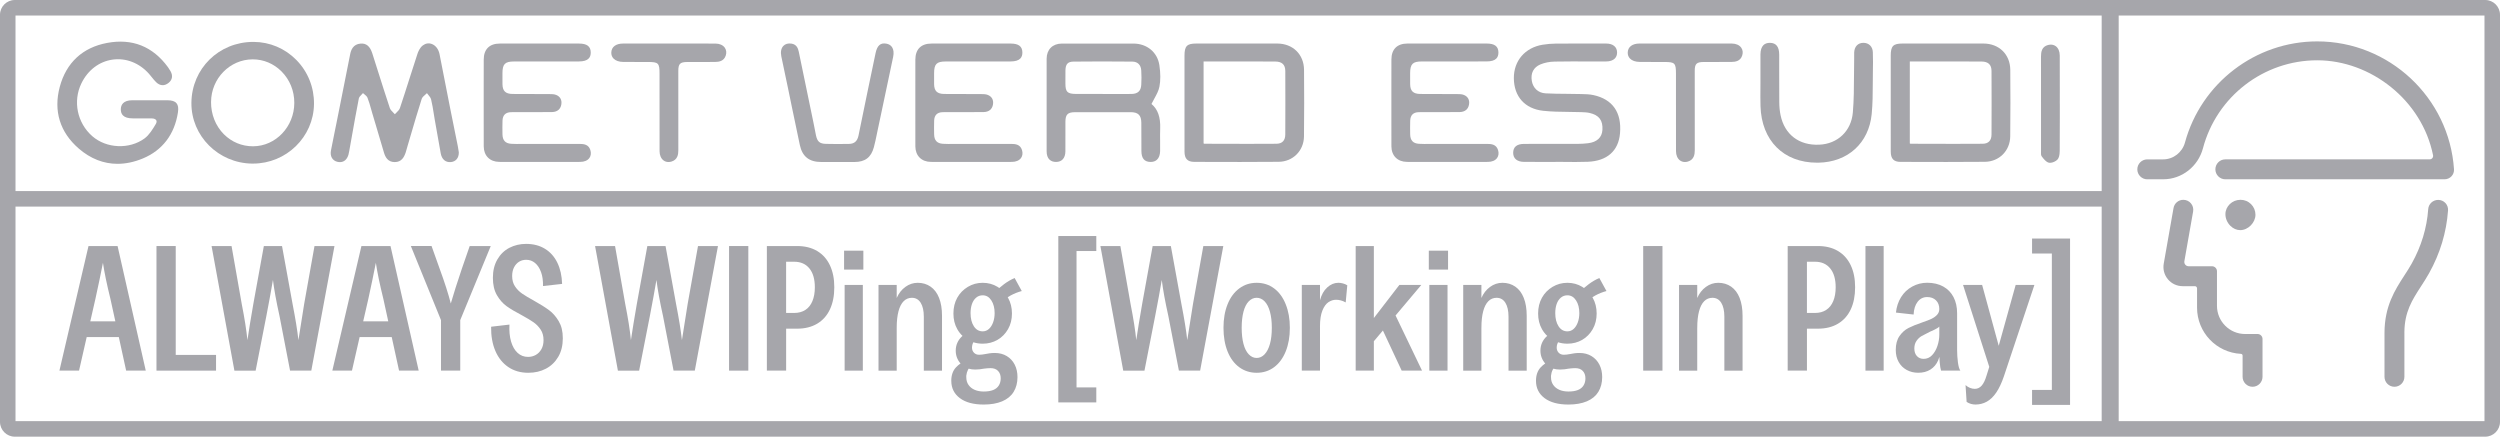
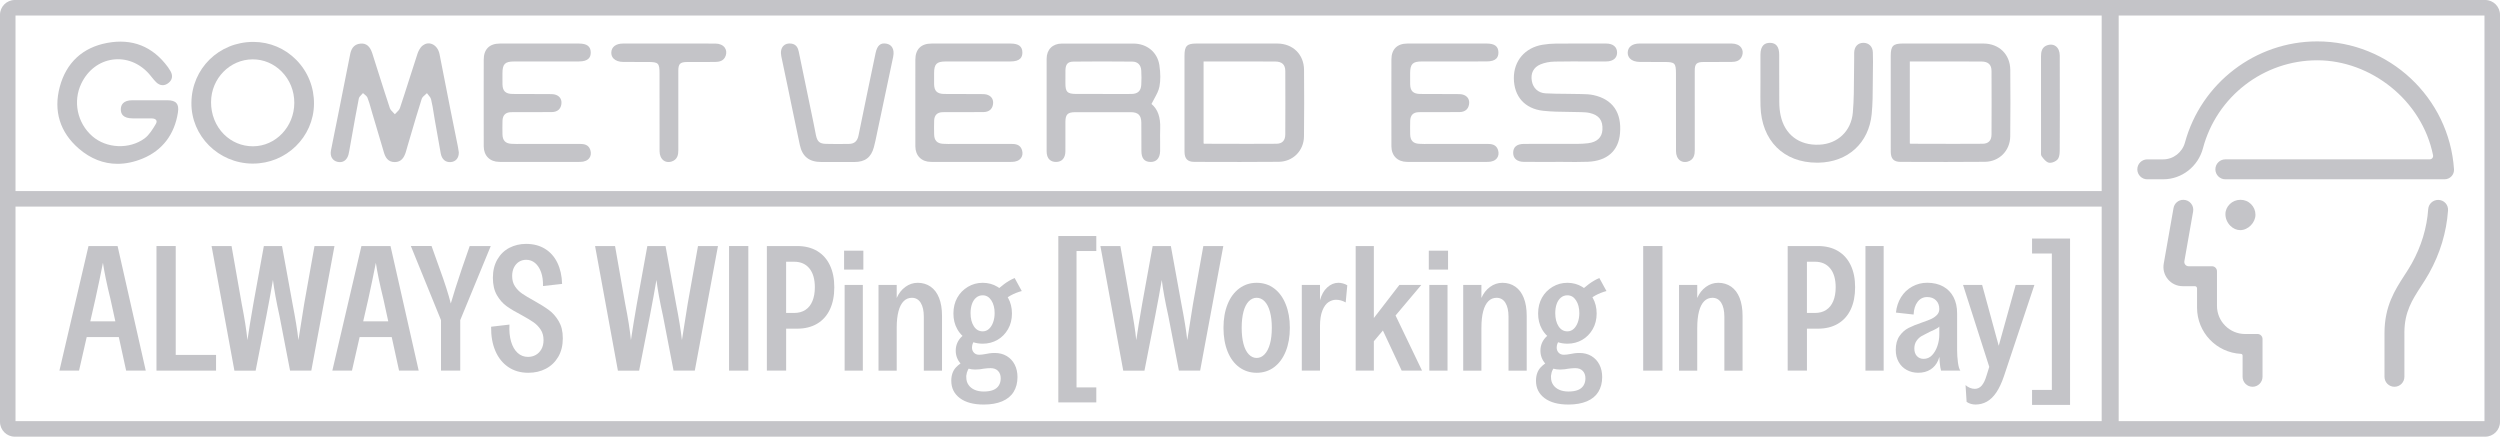
<svg xmlns="http://www.w3.org/2000/svg" viewBox="0 0 1374 240" fill="none">
-   <g fill="#A6A6AB">
+   <g fill="#C4C4C8">
    <path d="M47.66 185.25H65.30L69.33 203.70H80.11L64.62 135.22H48.64L32.66 203.70H43.44L47.65 185.25H47.66ZM52.46 164.16C54.03 157.03 55.40 150.46 56.58 144.44C57.36 149.74 58.73 156.35 60.69 164.26L63.40 176.62H49.62L52.46 164.17V164.16Z" />
    <path d="M118.74 195.06H96.58V135.22H86V203.70H118.74V195.06Z" />
    <path d="M140.50 203.70L146.39 173.68C147.89 165.90 149.10 159.29 150.01 153.86C150.66 159.16 151.87 165.8 153.64 173.77L159.42 203.70H171.09L183.83 135.22H172.85L167.16 167.11C166.05 174.24 165.00 180.84 164.02 186.93C163.43 181.63 162.35 174.99 160.79 167.01L155.00 135.22H145.01L139.22 167.11C137.85 174.96 136.77 181.57 135.99 186.93C135.46 181.64 134.43 175 132.85 167.02L127.26 135.23H116.28L128.83 203.71H140.49L140.50 203.70Z" />
    <path d="M193.44 203.70L197.65 185.25H215.29L219.32 203.70H230.11L214.62 135.22H198.64L182.65 203.70H193.44H193.44ZM202.46 164.16C204.02 157.03 205.4 150.46 206.57 144.44C207.36 149.74 208.73 156.35 210.69 164.26L213.39 176.62H199.61L202.46 164.17V164.16Z" />
    <path d="M242.36 203.70H252.95V175.93L269.72 135.22H258.15L253.84 147.67C251.29 155.20 249.27 161.58 247.76 166.80C246.45 161.64 244.40 155.23 241.59 147.57L237.18 135.21H225.80L242.37 175.93V203.69L242.36 203.70Z" />
    <path d="M269.91 179.56C269.85 184.67 270.63 189.11 272.27 192.91C273.90 196.70 276.27 199.64 279.37 201.74C282.47 203.83 286.12 204.88 290.30 204.88C293.96 204.88 297.22 204.13 300.05 202.62C302.90 201.12 305.15 198.94 306.82 196.10C308.49 193.25 309.32 189.87 309.32 185.94C309.32 182.02 308.57 179.08 307.07 176.52C305.56 173.97 303.77 171.93 301.67 170.4C299.58 168.86 296.84 167.15 293.44 165.24C290.70 163.74 288.54 162.45 286.97 161.37C285.40 160.29 284.09 158.96 283.05 157.39C282.00 155.83 281.48 153.93 281.48 151.70C281.48 149.87 281.82 148.29 282.51 146.94C283.20 145.60 284.12 144.57 285.26 143.86C286.40 143.14 287.72 142.78 289.23 142.78C291.05 142.78 292.67 143.37 294.08 144.55C295.48 145.73 296.58 147.39 297.36 149.55C298.15 151.71 298.50 154.26 298.44 157.21L308.93 156.03C308.80 151.58 307.93 147.71 306.33 144.40C304.73 141.1 302.46 138.54 299.52 136.74C296.58 134.94 293.12 134.04 289.12 134.04C285.79 134.04 282.74 134.77 279.95 136.20C277.18 137.64 274.97 139.78 273.34 142.62C271.70 145.47 270.89 148.82 270.89 152.68C270.89 156.53 271.62 159.64 273.09 162.2C274.57 164.75 276.34 166.77 278.44 168.28C280.53 169.78 283.27 171.42 286.67 173.18C289.41 174.69 291.57 175.97 293.14 177.06C294.71 178.14 296.03 179.48 297.11 181.09C298.19 182.69 298.73 184.64 298.73 186.93C298.73 188.89 298.33 190.56 297.55 191.93C296.77 193.30 295.74 194.35 294.47 195.07C293.19 195.79 291.77 196.15 290.20 196.15C287.98 196.15 286.07 195.41 284.47 193.94C282.86 192.47 281.68 190.39 280.88 187.71C280.10 185.03 279.81 181.92 280.00 178.39L269.90 179.57L269.91 179.56Z" />
    <path d="M351.27 203.70L357.16 173.68C358.66 165.90 359.87 159.29 360.78 153.86C361.44 159.16 362.64 165.8 364.41 173.77L370.19 203.70H381.86L394.60 135.22H383.62L377.93 167.11C376.82 174.24 375.78 180.84 374.79 186.93C374.20 181.63 373.12 174.99 371.56 167.01L365.78 135.22H355.78L349.99 167.11C348.62 174.96 347.55 181.57 346.76 186.93C346.24 181.64 345.20 175 343.62 167.02L338.03 135.23H327.05L339.60 203.71H351.27L351.27 203.70Z" />
    <path d="M411.28 135.22H400.69V203.70H411.28V135.22Z" />
    <path d="M432.06 180.64H438.04C442.35 180.64 446.05 179.73 449.12 177.90C452.19 176.07 454.53 173.45 456.12 170.05C457.72 166.65 458.53 162.59 458.53 157.88C458.53 153.17 457.73 149.22 456.12 145.81C454.52 142.41 452.19 139.79 449.12 137.96C446.05 136.13 442.35 135.22 438.04 135.22H421.47V203.70H432.06V180.64ZM432.06 143.85H436.47C440.06 143.85 442.85 145.08 444.85 147.53C446.84 149.98 447.84 153.43 447.84 157.88C447.84 160.82 447.40 163.35 446.51 165.48C445.63 167.60 444.34 169.22 442.64 170.33C440.94 171.44 438.88 172.00 436.46 172.00H432.05V143.84L432.06 143.85Z" />
    <path d="M474.50 137.77H463.91V148.17H474.50V137.77Z" />
    <path d="M474.21 156.60H464.21V203.70H474.21V156.60Z" />
    <path d="M492.83 180.15C492.83 176.56 493.16 173.53 493.81 171.08C494.46 168.63 495.41 166.78 496.66 165.53C497.90 164.29 499.40 163.67 501.17 163.67C503.26 163.67 504.87 164.59 506.02 166.42C507.16 168.25 507.73 170.80 507.73 174.07V203.71H517.73V173.58C517.73 169.73 517.19 166.44 516.11 163.72C515.03 161.01 513.48 158.95 511.45 157.54C509.43 156.14 507.07 155.43 504.39 155.43C501.90 155.43 499.64 156.18 497.58 157.69C495.52 159.19 493.94 161.22 492.83 163.77V156.61H482.83V203.71H492.83V180.16L492.83 180.15Z" />
    <path d="M522.83 209.29C522.83 213.28 524.40 216.45 527.54 218.81C530.68 221.17 535.06 222.34 540.68 222.34C544.60 222.34 547.96 221.75 550.78 220.57C553.58 219.39 555.69 217.66 557.10 215.37C558.50 213.08 559.21 210.37 559.21 207.23C559.21 204.68 558.70 202.40 557.69 200.41C556.67 198.42 555.22 196.85 553.33 195.70C551.43 194.56 549.24 193.99 546.76 193.99C545.71 193.99 544.75 194.05 543.87 194.18C542.99 194.31 542.22 194.44 541.57 194.58C540.26 194.84 539.12 194.97 538.13 194.97C536.95 194.97 536.01 194.60 535.29 193.85C534.57 193.09 534.21 192.16 534.21 191.05C534.21 190.40 534.31 189.77 534.51 189.14C534.62 188.76 534.78 188.42 534.95 188.10C536.58 188.63 538.29 188.89 540.09 188.89C543.10 188.89 545.81 188.18 548.23 186.78C550.65 185.38 552.58 183.41 554.02 180.89C555.45 178.38 556.17 175.52 556.17 172.30C556.17 169.09 555.45 166.22 554.02 163.67C553.95 163.57 553.89 163.47 553.83 163.37C554.34 163.03 554.88 162.70 555.43 162.40C557.36 161.35 559.40 160.54 561.56 159.95L557.64 152.79C555.67 153.64 553.76 154.75 551.90 156.12C551.00 156.78 550.10 157.51 549.20 158.29C548.88 158.06 548.56 157.84 548.23 157.64C545.81 156.17 543.09 155.43 540.09 155.43C537.08 155.43 534.44 156.17 531.95 157.64C529.46 159.12 527.52 161.11 526.11 163.62C524.71 166.14 524.00 169.04 524.00 172.30C524.00 175.57 524.70 178.37 526.11 180.89C526.90 182.31 527.87 183.55 529.01 184.62C528.86 184.75 528.71 184.87 528.56 185.01C527.54 185.96 526.75 187.09 526.16 188.39C525.57 189.70 525.27 191.14 525.27 192.71C525.27 195.41 526.16 197.76 527.90 199.77C526.99 200.39 526.16 201.09 525.42 201.88C523.69 203.74 522.82 206.21 522.82 209.29H522.83ZM534.20 167.05C534.72 165.58 535.49 164.42 536.51 163.57C537.52 162.72 538.71 162.30 540.09 162.30C542.05 162.30 543.63 163.23 544.84 165.09C546.05 166.95 546.65 169.29 546.65 172.10C546.65 173.93 546.37 175.62 545.82 177.15C545.26 178.69 544.50 179.90 543.52 180.78C542.54 181.67 541.40 182.11 540.09 182.11C538.06 182.11 536.44 181.18 535.23 179.32C534.02 177.45 533.42 175.05 533.42 172.10C533.42 170.21 533.68 168.52 534.20 167.05ZM531.06 207.03V206.55C531.2 205.30 531.51 204.20 531.99 203.26C532.10 203.05 532.23 202.84 532.37 202.62C533.46 202.94 534.65 203.11 535.97 203.11C536.89 203.11 537.74 203.06 538.52 202.96C539.30 202.86 540.02 202.75 540.68 202.62C542.11 202.43 543.36 202.33 544.40 202.33C546.17 202.33 547.54 202.83 548.52 203.85C549.50 204.86 549.99 206.22 549.99 207.92C549.99 209.42 549.65 210.73 548.96 211.84C548.27 212.95 547.25 213.79 545.88 214.34C544.50 214.90 542.77 215.18 540.68 215.18C538.78 215.18 537.12 214.87 535.68 214.25C534.24 213.63 533.12 212.73 532.30 211.55C531.48 210.37 531.08 209.00 531.08 207.43V207.03H531.06Z" />
    <path d="M591.66 221.16H602.53V212.92H591.66V137.96H602.53V129.72H591.66H585.08H581.65V221.16H585.08H591.66Z" />
    <path d="M629.00 203.70L634.88 173.68C636.39 165.90 637.60 159.29 638.51 153.86C639.16 159.16 640.37 165.8 642.14 173.77L647.92 203.70H659.59L672.33 135.22H661.35L655.66 167.11C654.55 174.24 653.50 180.84 652.52 186.93C651.93 181.63 650.85 174.99 649.29 167.01L643.50 135.22H633.50L627.72 167.11C626.35 174.96 625.27 181.57 624.49 186.93C623.96 181.64 622.92 175 621.35 167.02L615.76 135.23H604.78L617.33 203.71H628.99L629.00 203.70Z" />
    <path d="M681.10 201.84C683.88 203.86 687.07 204.88 690.66 204.88C694.26 204.88 697.52 203.85 700.27 201.79C703.02 199.73 705.14 196.83 706.64 193.11C708.15 189.38 708.90 185.07 708.90 180.15C708.90 175.24 708.15 171.02 706.64 167.25C705.14 163.49 703.02 160.58 700.27 158.52C697.53 156.46 694.33 155.43 690.66 155.43C687 155.43 683.88 156.46 681.10 158.52C678.33 160.58 676.18 163.48 674.69 167.20C673.18 170.93 672.43 175.24 672.43 180.15C672.43 185.07 673.18 189.48 674.69 193.20C676.19 196.93 678.33 199.81 681.10 201.84ZM683.41 171.32C684.06 168.84 685.03 166.94 686.30 165.62C687.57 164.31 689.03 163.66 690.66 163.66C692.30 163.66 693.75 164.31 695.03 165.62C696.30 166.94 697.28 168.83 697.96 171.32C698.65 173.81 698.99 176.75 698.99 180.15C698.99 183.54 698.65 186.57 697.96 189.03C697.27 191.48 696.30 193.38 695.03 194.72C693.75 196.07 692.30 196.73 690.66 196.73C689.03 196.73 687.58 196.07 686.30 194.72C685.03 193.38 684.06 191.47 683.41 188.98C682.76 186.50 682.43 183.55 682.43 180.15C682.43 176.76 682.76 173.81 683.41 171.33V171.32Z" />
    <path d="M725.46 179.36C725.46 175.76 725.91 172.87 726.79 170.68C727.67 168.5 728.78 166.95 730.12 166.07C731.46 165.19 732.85 164.75 734.29 164.75C735.14 164.75 736.01 164.86 736.89 165.09C737.77 165.32 738.67 165.69 739.59 166.21L740.47 156.80C739.75 156.34 738.95 156.00 738.07 155.77C737.18 155.54 736.36 155.42 735.56 155.42C733.34 155.42 731.30 156.28 729.44 157.98C727.58 159.67 726.26 162.03 725.47 165.04V156.60H715.47V203.70H725.47V179.36H725.46Z" />
    <path d="M755.07 187.54L760.04 181.64L770.37 203.70H781.55L767.00 173.39L781.15 156.60H769.09L755.07 174.79V135.22H745.08V203.70H755.07V187.54Z" />
    <path d="M795.85 137.77H785.27V148.17H795.85V137.77Z" />
    <path d="M795.56 156.60H785.56V203.70H795.56V156.60Z" />
    <path d="M814.19 180.15C814.19 176.56 814.51 173.53 815.16 171.08C815.81 168.63 816.76 166.78 818.01 165.53C819.25 164.29 820.75 163.67 822.52 163.67C824.61 163.67 826.22 164.59 827.37 166.42C828.51 168.25 829.08 170.80 829.08 174.07V203.71H839.08V173.58C839.08 169.73 838.54 166.44 837.46 163.72C836.39 161.01 834.83 158.95 832.80 157.54C830.78 156.14 828.42 155.43 825.74 155.43C823.25 155.43 820.99 156.18 818.93 157.69C816.87 159.19 815.29 161.22 814.18 163.77V156.61H804.18V203.71H814.18V180.16L814.19 180.15Z" />
    <path d="M844.18 209.29C844.18 213.28 845.75 216.45 848.89 218.81C852.03 221.17 856.41 222.34 862.03 222.34C865.95 222.34 869.31 221.75 872.13 220.57C874.93 219.39 877.04 217.66 878.45 215.37C879.85 213.08 880.56 210.37 880.56 207.23C880.56 204.68 880.06 202.40 879.04 200.41C878.02 198.42 876.58 196.85 874.68 195.70C872.78 194.56 870.59 193.99 868.11 193.99C867.06 193.99 866.10 194.05 865.22 194.18C864.34 194.31 863.57 194.44 862.92 194.58C861.61 194.84 860.47 194.97 859.48 194.97C858.31 194.97 857.36 194.60 856.64 193.85C855.92 193.09 855.56 192.16 855.56 191.05C855.56 190.40 855.66 189.77 855.86 189.14C855.97 188.76 856.13 188.42 856.30 188.10C857.93 188.63 859.64 188.89 861.44 188.89C864.45 188.89 867.17 188.18 869.58 186.78C872.00 185.38 873.93 183.41 875.37 180.89C876.80 178.38 877.52 175.52 877.52 172.30C877.52 169.09 876.80 166.22 875.37 163.67C875.30 163.57 875.24 163.47 875.18 163.37C875.69 163.03 876.23 162.70 876.78 162.40C878.71 161.35 880.75 160.54 882.91 159.95L878.99 152.79C877.02 153.64 875.11 154.75 873.25 156.12C872.35 156.78 871.45 157.51 870.55 158.29C870.23 158.06 869.91 157.84 869.58 157.64C867.16 156.17 864.44 155.43 861.44 155.43C858.43 155.43 855.79 156.17 853.30 157.64C850.81 159.12 848.87 161.11 847.46 163.62C846.06 166.14 845.35 169.04 845.35 172.30C845.35 175.57 846.05 178.37 847.46 180.89C848.25 182.31 849.22 183.55 850.36 184.62C850.21 184.75 850.06 184.87 849.91 185.01C848.9 185.96 848.10 187.09 847.51 188.39C846.92 189.70 846.62 191.14 846.62 192.71C846.62 195.41 847.51 197.76 849.25 199.77C848.34 200.39 847.51 201.09 846.77 201.88C845.04 203.74 844.18 206.21 844.18 209.29H844.18ZM855.55 167.05C856.07 165.58 856.84 164.42 857.86 163.57C858.87 162.72 860.07 162.30 861.44 162.30C863.40 162.30 864.98 163.23 866.19 165.09C867.40 166.95 868.00 169.29 868.00 172.10C868.00 173.93 867.72 175.62 867.17 177.15C866.61 178.69 865.85 179.90 864.87 180.78C863.89 181.67 862.75 182.11 861.44 182.11C859.41 182.11 857.79 181.18 856.58 179.32C855.38 177.45 854.77 175.05 854.77 172.10C854.77 170.21 855.03 168.52 855.55 167.05ZM852.42 207.03V206.55C852.55 205.30 852.86 204.20 853.35 203.26C853.46 203.05 853.59 202.84 853.72 202.62C854.82 202.94 856.01 203.11 857.33 203.11C858.24 203.11 859.10 203.06 859.88 202.96C860.66 202.86 861.38 202.75 862.03 202.62C863.47 202.43 864.72 202.33 865.76 202.33C867.53 202.33 868.90 202.83 869.88 203.85C870.85 204.86 871.35 206.22 871.35 207.92C871.35 209.42 871.01 210.73 870.32 211.84C869.63 212.95 868.61 213.79 867.24 214.34C865.86 214.90 864.13 215.18 862.04 215.18C860.14 215.18 858.48 214.87 857.04 214.25C855.60 213.63 854.48 212.73 853.66 211.55C852.84 210.37 852.44 209.00 852.44 207.43V207.03H852.42Z" />
    <path d="M913.69 135.22H903.10V203.70H913.69V135.22Z" />
    <path d="M932.81 180.15C932.81 176.56 933.14 173.53 933.79 171.08C934.44 168.63 935.38 166.78 936.63 165.53C937.87 164.29 939.38 163.67 941.14 163.67C943.24 163.67 944.85 164.59 946 166.42C947.13 168.25 947.71 170.80 947.71 174.07V203.71H957.71V173.58C957.71 169.73 957.16 166.44 956.09 163.72C955.01 161.01 953.45 158.95 951.43 157.54C949.41 156.14 947.05 155.43 944.37 155.43C941.88 155.43 939.62 156.18 937.55 157.69C935.49 159.19 933.91 161.22 932.80 163.77V156.61H922.80V203.71H932.80V180.16L932.81 180.15Z" />
    <path d="M993.10 180.64H999.08C1003.4 180.64 1007.1 179.73 1010.16 177.90C1013.23 176.07 1015.57 173.45 1017.17 170.05C1018.77 166.65 1019.57 162.59 1019.57 157.88C1019.57 153.17 1018.78 149.22 1017.17 145.81C1015.57 142.41 1013.23 139.79 1010.16 137.96C1007.1 136.13 1003.4 135.22 999.08 135.22H982.51V203.70H993.10V180.64ZM993.10 143.85H997.51C1001.11 143.85 1003.9 145.08 1005.89 147.53C1007.89 149.98 1008.89 153.43 1008.89 157.88C1008.89 160.82 1008.44 163.35 1007.56 165.48C1006.68 167.60 1005.39 169.22 1003.68 170.33C1001.99 171.44 999.92 172.00 997.50 172.00H993.09V143.84L993.10 143.85Z" />
    <path d="M1035.26 135.22H1025.26V203.70H1035.26V135.22Z" />
    <path d="M1061.63 175.20C1060.45 175.76 1058.72 176.42 1056.43 177.21C1053.36 178.25 1050.86 179.27 1048.93 180.25C1047 181.23 1045.35 182.70 1043.98 184.66C1042.6 186.62 1041.91 189.18 1041.91 192.32C1041.91 194.81 1042.43 197 1043.48 198.89C1044.53 200.79 1046 202.26 1047.89 203.30C1049.78 204.35 1051.91 204.87 1054.26 204.87C1056.87 204.87 1059.11 204.28 1060.97 203.10C1062.83 201.92 1064.25 200.25 1065.19 198.10C1065.45 197.48 1065.69 196.84 1065.89 196.16C1065.93 197.16 1065.99 198.18 1066.07 199.22C1066.24 201.22 1066.49 202.71 1066.81 203.68H1077.4C1076.81 202.90 1076.37 201.38 1076.07 199.12C1075.78 196.86 1075.63 194.66 1075.63 192.50V172.19C1075.63 168.79 1074.98 165.83 1073.67 163.31C1072.36 160.78 1070.47 158.84 1067.98 157.46C1065.49 156.09 1062.56 155.40 1059.16 155.40C1056.22 155.40 1053.47 156.11 1050.93 157.51C1048.38 158.91 1046.34 160.86 1044.8 163.35C1043.27 165.84 1042.34 168.65 1042.01 171.79L1051.72 172.87C1051.85 169.93 1052.59 167.59 1053.93 165.86C1055.27 164.13 1057.01 163.26 1059.18 163.26C1061.2 163.26 1062.82 163.86 1064.03 165.07C1065.24 166.28 1065.84 167.87 1065.84 169.83C1065.84 171.07 1065.43 172.13 1064.62 173.02C1063.8 173.90 1062.8 174.62 1061.63 175.17V175.20ZM1065.84 179.49V183.98C1065.84 186.00 1065.5 188.05 1064.81 190.12C1064.12 192.18 1063.14 193.88 1061.87 195.22C1060.6 196.56 1059.04 197.23 1057.21 197.23C1055.71 197.23 1054.49 196.72 1053.54 195.71C1052.59 194.69 1052.12 193.30 1052.12 191.53C1052.12 189.90 1052.52 188.51 1053.3 187.36C1054.08 186.22 1055.04 185.32 1056.19 184.66C1057.33 184.01 1058.85 183.23 1060.75 182.30C1062.45 181.58 1063.79 180.93 1064.77 180.34C1065.2 180.08 1065.55 179.79 1065.85 179.48L1065.84 179.49Z" />
    <path d="M1091.82 206.34C1091.1 208.83 1090.22 210.67 1089.18 211.89C1088.13 213.10 1086.86 213.71 1085.36 213.71C1084.44 213.71 1083.55 213.53 1082.66 213.16C1081.78 212.81 1080.98 212.29 1080.26 211.64L1080.85 220.87C1081.63 221.39 1082.43 221.77 1083.25 221.99C1084.06 222.22 1084.9 222.33 1085.75 222.33C1087.98 222.33 1090.03 221.80 1091.93 220.76C1093.82 219.72 1095.56 218.05 1097.13 215.76C1098.69 213.47 1100.1 210.49 1101.34 206.83L1118.11 156.6H1107.81L1098.5 190.05L1089.38 156.6H1078.89L1093.3 201.63L1091.83 206.34L1091.82 206.34Z" />
    <path d="M1127.7 214.3H1116.82V222.53H1127.7H1134.27H1137.7V131.10H1134.27H1127.7H1116.82V139.33H1127.7V214.3Z" />
    <path d="M1365.86 0H8.13C3.65 0 0 3.65 0 8.14V231.85C0 236.34 3.65 240 8.13 240H1365.86C1370.35 240 1374 236.34 1374 231.85V8.14C1374 3.65 1370.35 0 1365.86 0ZM1365.47 8.53V231.46H1164.43V8.53H1365.47ZM1155.08 8.53V105.00H8.52V8.53H1155.08ZM1155.08 113.53V231.45H8.52V113.53H1155.08Z" />
    <path d="M1240.74 183.57H1233.91C1225.39 183.57 1218.45 176.62 1218.45 168.09V149.07C1218.45 147.56 1217.22 146.33 1215.71 146.33H1202.86C1202.16 146.33 1201.5 146.02 1201.05 145.49C1200.6 144.95 1200.41 144.25 1200.53 143.55L1205.34 116.24C1205.62 114.64 1205.19 113.01 1204.15 111.77C1203.11 110.53 1201.58 109.82 1199.95 109.82C1197.29 109.82 1195.03 111.72 1194.57 114.34L1189.19 144.89C1188.64 147.97 1189.48 151.11 1191.5 153.51C1193.5 155.90 1196.45 157.28 1199.58 157.28H1206.3C1206.97 157.28 1207.5 157.82 1207.5 158.48V169.08C1207.5 182.64 1218.1 193.80 1231.63 194.48C1232.13 194.51 1232.53 194.91 1232.53 195.40V207.10C1232.53 210.11 1234.99 212.57 1238 212.57C1241.02 212.57 1243.48 210.11 1243.48 207.10V186.30C1243.48 184.79 1242.25 183.56 1240.74 183.56V183.57Z" />
    <path d="M1231.25 126.48C1235.54 126.48 1239.59 122.38 1239.6 118.04C1239.6 115.81 1238.74 113.73 1237.17 112.18C1235.62 110.65 1233.57 109.81 1231.39 109.81C1231.35 109.81 1231.32 109.81 1231.28 109.81C1226.8 109.86 1223.12 113.39 1223.09 117.66C1223.08 120.00 1224.05 122.34 1225.77 124.06C1227.32 125.62 1229.25 126.48 1231.23 126.48H1231.24H1231.25Z" />
    <path d="M1339.99 109.87C1337.14 109.87 1334.75 112.08 1334.55 114.91C1333.81 125.32 1330.76 135.38 1325.49 144.82C1324.24 147.07 1322.87 149.19 1321.39 151.46C1316.3 159.33 1310.52 168.26 1310.52 183.04V207.10C1310.52 210.11 1312.97 212.57 1315.99 212.57C1319 212.57 1321.46 210.11 1321.46 207.10V183.04L1321.45 182.68C1321.53 171.35 1325.73 164.88 1330.58 157.38C1332.07 155.08 1333.6 152.71 1335.03 150.15C1341.08 139.30 1344.58 127.71 1345.44 115.69C1345.55 114.15 1345.05 112.7 1344.02 111.59C1342.98 110.48 1341.55 109.86 1339.99 109.86V109.87Z" />
    <path d="M1180.14 98.53H1188.94C1199.12 98.53 1208.08 91.53 1210.74 81.50C1218.29 53.03 1244.1 33.14 1273.54 33.14C1302.97 33.14 1331.14 55.09 1337.21 85.33C1337.32 85.88 1337.18 86.45 1336.83 86.89C1336.46 87.33 1335.93 87.58 1335.35 87.58H1223.04C1220.03 87.58 1217.57 90.04 1217.57 93.06C1217.57 96.08 1220.03 98.54 1223.04 98.54H1343.54C1344.97 98.54 1346.35 97.93 1347.34 96.89C1348.32 95.83 1348.82 94.46 1348.72 93.02C1346.06 53.61 1313.04 22.75 1273.54 22.75C1239.67 22.75 1209.78 45.60 1200.86 78.32C1199.37 83.78 1194.45 87.59 1188.89 87.59H1180.14C1177.13 87.59 1174.67 90.05 1174.67 93.07C1174.67 96.09 1177.13 98.55 1180.14 98.55V98.53Z" />
    <path d="M185.34 88.91C185.86 89.04 186.37 89.10 186.84 89.10C189.06 89.10 190.72 87.68 191.51 85.03C191.71 84.33 191.84 83.61 191.96 82.91L192.03 82.51C192.46 80.14 192.88 77.76 193.30 75.39C194.54 68.42 195.82 61.20 197.21 54.14C197.36 53.38 198.04 52.68 198.76 51.95C199.01 51.69 199.26 51.43 199.49 51.17C199.72 51.38 199.97 51.58 200.22 51.78C200.97 52.40 201.67 52.98 201.96 53.69C202.77 55.69 203.36 57.83 203.94 59.90C204.17 60.74 204.41 61.59 204.66 62.43L206.44 68.39C207.94 73.40 209.49 78.58 210.97 83.68C211.70 86.18 213.02 89.05 216.89 89.08H216.95C220.68 89.08 222.08 86.41 222.97 83.78C223.18 83.15 223.36 82.49 223.53 81.86C223.63 81.48 223.74 81.11 223.85 80.73C224.49 78.58 225.11 76.42 225.75 74.27C227.67 67.73 229.66 60.95 231.77 54.35C232.04 53.49 232.87 52.77 233.76 52.00C234.05 51.75 234.36 51.48 234.65 51.20C234.87 51.50 235.10 51.78 235.33 52.06C236.04 52.92 236.71 53.73 236.93 54.64C237.57 57.26 238.01 59.98 238.42 62.62C238.61 63.80 238.8 64.98 239.00 66.15L239.62 69.63C240.45 74.43 241.32 79.39 242.22 84.26C242.83 87.58 244.86 89.33 247.78 89.08C250.52 88.83 252.21 86.82 252.17 83.75C252.11 83.43 252.07 83.09 252.01 82.74C251.9 81.97 251.78 81.18 251.62 80.38C251.03 77.42 250.42 74.47 249.83 71.51C249.02 67.53 248.21 63.55 247.42 59.56C246.55 55.18 245.69 50.80 244.84 46.41C243.76 40.84 242.67 35.28 241.56 29.71C241.03 27.06 239.46 25.00 237.38 24.19C235.7 23.54 233.93 23.80 232.41 24.94C230.7 26.20 229.77 28.56 229.46 29.51C227.96 34.06 226.48 38.70 225.05 43.19C223.36 48.50 221.62 53.99 219.81 59.36C219.50 60.29 218.71 61.08 217.87 61.91C217.58 62.19 217.29 62.48 217.01 62.78C216.74 62.49 216.46 62.20 216.18 61.92C215.35 61.10 214.57 60.32 214.26 59.42C211.96 52.52 209.73 45.47 207.57 38.65C206.58 35.52 205.59 32.38 204.59 29.26C203.36 25.43 201.27 23.69 198.19 23.95C194.00 24.30 192.89 27.52 192.43 29.91C190.51 39.78 188.50 49.80 186.55 59.49L184.95 67.51C184.58 69.35 184.20 71.18 183.83 73.01C183.18 76.19 182.51 79.49 181.89 82.74C181.30 85.82 182.66 88.24 185.36 88.92L185.34 88.91Z" />
    <path d="M656.32 88.97L661.90 88.98C668.39 89.00 674.99 89.02 681.62 89.02C688.65 89.02 695.73 89.00 702.74 88.93C710.60 88.86 716.59 82.85 716.67 74.96C716.81 62.57 716.81 50.26 716.70 38.36C716.62 29.88 710.55 23.94 701.95 23.93C687.11 23.91 672.03 23.93 657.44 23.93C652.33 23.93 651.01 25.31 651.00 30.57C651.00 36.96 651.00 43.34 651.00 49.72V56.35V64.14C651.00 70.56 650.99 76.97 651.01 83.39C651.03 87.23 652.67 88.94 656.32 88.96L656.32 88.97ZM661.49 78.81V33.78H680.65C682.56 33.78 684.49 33.78 686.42 33.78C691.19 33.77 696.12 33.76 700.96 33.82C704.61 33.86 706.38 35.56 706.40 39.01C706.45 51.02 706.45 62.78 706.39 73.95C706.37 77.24 704.68 78.99 701.51 79.01C691.39 79.09 681.09 79.06 671.13 79.03C668.04 79.02 664.94 79.01 661.85 79.00C661.81 79.00 661.71 78.94 661.63 78.90C661.59 78.87 661.54 78.85 661.49 78.82V78.81Z" />
    <path d="M1044.46 88.97L1050.05 88.98C1056.54 89.00 1063.14 89.02 1069.76 89.02C1076.8 89.02 1083.88 89.00 1090.89 88.93C1098.75 88.86 1104.74 82.85 1104.82 74.96C1104.95 62.57 1104.96 50.26 1104.85 38.36C1104.77 29.88 1098.7 23.94 1090.1 23.93C1075.26 23.91 1060.18 23.93 1045.59 23.93C1040.48 23.93 1039.15 25.31 1039.15 30.57C1039.15 36.78 1039.15 42.99 1039.15 49.19V56.35V64.28C1039.15 70.65 1039.14 77.03 1039.16 83.40C1039.18 87.24 1040.81 88.95 1044.47 88.97H1044.46ZM1049.63 78.81V33.78H1068.8C1070.71 33.78 1072.64 33.78 1074.57 33.78C1079.34 33.77 1084.27 33.76 1089.11 33.82C1092.75 33.86 1094.53 35.56 1094.54 39.01C1094.6 51.00 1094.6 62.75 1094.54 73.95C1094.52 77.24 1092.83 78.99 1089.66 79.01C1079.54 79.09 1069.24 79.06 1059.28 79.03C1056.18 79.02 1053.09 79.01 1050 79.00C1049.96 79.00 1049.86 78.94 1049.77 78.90C1049.73 78.87 1049.69 78.85 1049.63 78.82V78.81Z" />
    <path d="M576.78 87.69C577.66 88.56 578.87 89.00 580.38 89.00H580.40C583.64 89.00 585.51 86.86 585.54 83.16C585.56 80.23 585.55 77.31 585.55 74.37C585.55 71.90 585.55 69.42 585.55 66.94C585.57 62.90 586.83 61.66 590.9 61.66C601.07 61.64 611.23 61.64 621.40 61.65C625.52 61.65 627.23 63.33 627.27 67.42C627.31 70.27 627.30 73.17 627.30 75.98C627.30 78.31 627.30 80.66 627.32 82.99C627.35 86.99 628.89 88.90 632.18 89.01C632.26 89.01 632.34 89.01 632.42 89.01C633.85 89.01 635.02 88.59 635.91 87.74C636.98 86.72 637.56 85.09 637.60 83.05C637.63 81.29 637.61 79.52 637.60 77.79C637.57 75.45 637.55 73.03 637.64 70.66C637.88 64.44 636.32 60.01 632.85 57.15C633.34 56.14 633.88 55.17 634.4 54.23C635.63 51.99 636.80 49.87 637.23 47.59C637.88 44.24 637.86 40.26 637.19 35.79C636.12 28.73 630.40 23.97 622.97 23.95C611.15 23.92 598.26 23.92 583.56 23.95C578.51 23.96 575.24 27.23 575.23 32.28C575.20 48.60 575.21 65.24 575.23 83.16C575.23 85.16 575.75 86.68 576.75 87.69L576.78 87.69ZM585.57 38.55C585.65 35.25 586.91 33.89 589.95 33.86C599.96 33.74 610.55 33.74 622.34 33.86C625.26 33.89 627.05 35.66 627.23 38.72C627.40 41.33 627.40 43.98 627.24 46.62C627.05 49.98 625.34 51.58 621.87 51.64C618.16 51.70 614.38 51.68 610.74 51.67C609.29 51.67 607.83 51.66 606.38 51.66L605.99 51.64C604.50 51.64 603.01 51.64 601.51 51.64C598.20 51.64 594.76 51.66 591.38 51.63C586.60 51.58 585.56 50.56 585.55 45.86V44.18C585.54 42.34 585.53 40.43 585.57 38.55Z" />
    <path d="M274.37 88.98C277.77 89.01 281.17 89.00 284.57 89.00C286.05 89.00 287.52 89.00 289.00 89.00H297.54C300.48 89.00 303.46 89.00 306.45 89.00C310.59 89.00 314.76 89.00 318.89 88.98C321.14 88.97 322.92 88.21 323.92 86.85C324.78 85.66 324.97 84.10 324.45 82.45C323.47 79.37 320.88 79.09 318.51 79.09H318.46C309.08 79.11 299.69 79.11 290.29 79.10H289.21C288.44 79.10 287.66 79.11 286.89 79.11C284.95 79.14 282.94 79.16 280.98 79.03C277.75 78.82 276.23 77.17 276.16 73.85C276.12 71.15 276.09 68.70 276.18 66.24C276.30 63.29 277.85 61.74 280.81 61.65C282.71 61.60 284.64 61.60 286.52 61.62C287.36 61.62 288.22 61.63 289.06 61.63C290.45 61.63 291.84 61.63 293.22 61.63C296.55 61.64 299.99 61.64 303.37 61.59C306.23 61.53 308.05 60.07 308.50 57.45C308.93 54.96 307.88 53.03 305.63 52.16C304.51 51.72 303.21 51.71 302.06 51.71C299.19 51.69 296.33 51.68 293.45 51.68C289.61 51.68 285.62 51.68 281.71 51.64C277.83 51.59 276.22 50.03 276.16 46.27C276.13 44.79 276.14 43.32 276.15 41.85V40.23C276.16 35.18 277.54 33.79 282.54 33.79C287.25 33.79 291.96 33.79 296.67 33.79C303.83 33.79 310.99 33.79 318.15 33.77C320.73 33.77 322.49 33.24 323.52 32.17C324.33 31.35 324.70 30.23 324.67 28.74C324.60 25.47 322.56 23.95 318.26 23.94C303.74 23.93 289.23 23.93 274.71 23.94C269.02 23.94 265.87 27.07 265.86 32.72C265.83 38.18 265.84 43.65 265.84 49.12V56.26V63.37C265.84 69.06 265.83 74.75 265.86 80.44C265.88 85.58 269.23 88.93 274.38 88.97L274.37 88.98Z" />
    <path d="M511.61 88.98C515.00 89.01 518.41 89.00 521.80 89.00C523.28 89.00 524.75 89.00 526.23 89.00H534.78C537.71 89.00 540.69 89.00 543.68 89.00C547.82 89.00 551.99 89.00 556.12 88.98C558.37 88.97 560.15 88.21 561.15 86.85C562.01 85.66 562.20 84.10 561.68 82.45C560.70 79.37 558.12 79.09 555.74 79.09H555.70C546.31 79.11 536.92 79.11 527.53 79.10H526.44C525.66 79.10 524.89 79.11 524.13 79.11C522.18 79.14 520.17 79.16 518.21 79.03C514.99 78.82 513.46 77.17 513.40 73.85C513.35 71.15 513.32 68.70 513.41 66.24C513.53 63.29 515.09 61.74 518.04 61.65C519.94 61.60 521.88 61.60 523.75 61.62C524.61 61.62 525.46 61.63 526.30 61.63C527.68 61.63 529.07 61.63 530.46 61.63C533.78 61.64 537.23 61.64 540.61 61.59C543.47 61.53 545.29 60.07 545.74 57.45C546.16 54.96 545.12 53.03 542.86 52.16C541.75 51.72 540.44 51.71 539.29 51.71C536.42 51.69 533.55 51.68 530.68 51.68C526.83 51.68 522.85 51.68 518.94 51.64C515.06 51.59 513.45 50.03 513.38 46.27C513.36 44.79 513.37 43.31 513.38 41.84V40.23C513.39 35.18 514.76 33.79 519.77 33.79C524.48 33.79 529.19 33.79 533.89 33.79C541.06 33.79 548.22 33.79 555.38 33.77C557.95 33.77 559.71 33.24 560.75 32.17C561.56 31.35 561.93 30.23 561.90 28.74C561.83 25.47 559.79 23.95 555.49 23.94C540.97 23.93 526.45 23.93 511.93 23.94C506.24 23.94 503.11 27.07 503.08 32.72C503.06 38.19 503.07 43.68 503.07 49.15V56.27V63.36C503.07 69.05 503.06 74.75 503.08 80.45C503.11 85.58 506.45 88.93 511.61 88.98Z" />
    <path d="M773.24 88.98C776.64 89.01 780.04 89.00 783.44 89.00C784.92 89.00 786.39 89.00 787.87 89.00H796.41C799.35 89.00 802.33 89.00 805.32 89.00C809.46 89.00 813.63 89.00 817.76 88.98C820.01 88.97 821.79 88.21 822.79 86.85C823.65 85.66 823.84 84.10 823.32 82.45C822.34 79.37 819.75 79.09 817.38 79.09H817.33C807.95 79.11 798.56 79.11 789.16 79.10H788.08C787.30 79.10 786.53 79.11 785.76 79.11C783.82 79.14 781.81 79.16 779.85 79.03C776.62 78.82 775.10 77.17 775.03 73.85C774.99 71.14 774.96 68.7 775.05 66.24C775.17 63.29 776.72 61.74 779.68 61.65C781.58 61.59 783.51 61.60 785.39 61.62C786.23 61.62 787.07 61.62 787.93 61.63C789.32 61.63 790.71 61.63 792.09 61.63C795.42 61.64 798.86 61.65 802.24 61.59C805.10 61.53 806.92 60.07 807.37 57.45C807.81 54.96 806.75 53.03 804.50 52.16C803.38 51.72 802.08 51.71 800.92 51.71C798.06 51.69 795.19 51.68 792.31 51.68C788.47 51.68 784.49 51.68 780.58 51.64C776.69 51.59 775.08 50.03 775.02 46.27C775 44.80 775.00 43.34 775.01 41.87V40.23C775.03 35.17 776.40 33.78 781.41 33.78C786.11 33.78 790.82 33.78 795.53 33.78C802.69 33.78 809.85 33.78 817.01 33.76C819.59 33.76 821.35 33.24 822.39 32.17C823.19 31.34 823.56 30.22 823.53 28.73C823.46 25.46 821.43 23.94 817.12 23.93C802.61 23.93 788.09 23.91 773.57 23.93C767.88 23.93 764.73 27.06 764.72 32.71C764.69 38.22 764.70 43.72 764.70 49.22V56.25V63.36C764.70 69.05 764.69 74.75 764.72 80.43C764.74 85.57 768.09 88.92 773.24 88.97V88.98Z" />
    <path d="M43.32 81.68C49.77 87.24 56.97 90.04 64.59 90.04C69.08 90.04 73.72 89.07 78.44 87.12C89.24 82.65 95.93 73.90 97.79 61.81C98.16 59.40 97.91 57.78 96.99 56.71C96.06 55.62 94.44 55.10 91.86 55.09C89.67 55.08 87.48 55.08 85.29 55.09H82.33H79.40C77.20 55.09 75.00 55.09 72.79 55.09C67.59 55.11 66.45 57.76 66.40 59.98C66.37 61.44 66.76 62.60 67.58 63.43C68.64 64.51 70.40 65.05 72.94 65.06C74.28 65.06 75.62 65.06 76.96 65.06C79.11 65.06 81.27 65.06 83.42 65.08C84.63 65.10 85.53 65.47 85.89 66.10C86.19 66.65 86.10 67.37 85.61 68.18C83.93 70.99 82.04 74.17 79.41 76.10C71.08 82.19 58.49 81.64 50.73 74.85C42.43 67.60 39.96 55.66 44.73 45.83C48.25 38.56 54.51 33.79 61.90 32.76C69.27 31.74 76.55 34.58 81.89 40.57C82.41 41.16 82.93 41.80 83.42 42.42C84.17 43.36 84.94 44.32 85.82 45.17C87.90 47.22 90.39 47.37 92.63 45.57C94.73 43.89 95.12 41.59 93.72 39.12C93.25 38.29 92.80 37.59 92.33 36.94C83.96 25.50 72.70 21.00 58.87 23.59C45.40 26.10 36.41 34.45 32.85 47.73C29.31 60.98 32.94 72.71 43.33 81.68H43.32Z" />
    <path d="M138.71 89.91C138.83 89.91 138.94 89.91 139.05 89.91C157.35 89.91 172.35 75.30 172.57 57.18C172.68 48.04 169.24 39.44 162.89 32.97C156.63 26.60 148.29 23.07 139.40 23.03C139.34 23.03 139.28 23.03 139.22 23.03C120.30 23.03 105.38 37.70 105.2 56.49C105.02 74.74 120.05 89.73 138.70 89.92L138.71 89.91ZM116.00 55.99C116.07 43.14 126.33 32.65 138.87 32.62H138.94C144.84 32.62 150.44 34.97 154.70 39.23C159.27 43.80 161.77 49.95 161.75 56.56C161.71 69.65 151.55 80.35 139.09 80.40H138.98C132.97 80.40 127.33 78.06 123.07 73.81C118.47 69.20 115.95 62.87 115.99 56.00L116.00 55.99Z" />
    <path d="M872.82 78.72C870.90 78.94 868.99 79.06 867.17 79.07C862.56 79.08 857.96 79.08 853.36 79.07C848.11 79.07 842.87 79.07 837.62 79.09C833.65 79.11 831.63 80.77 831.64 84.02C831.64 87.15 833.85 88.95 837.68 88.97C841.69 89.00 845.71 88.99 849.72 88.99H854.84L855.23 88.95C856.94 88.95 858.65 88.97 860.38 88.99C862.20 89.00 864.04 89.03 865.89 89.03C868.14 89.03 870.41 89.00 872.65 88.91C883.24 88.50 889.54 82.94 890.36 73.26C891.35 61.81 886.3 54.55 875.75 52.26C873.54 51.78 871.2 51.74 868.94 51.69L867.79 51.67C865.48 51.61 863.13 51.59 860.86 51.57C857.10 51.54 853.21 51.52 849.38 51.3C845.46 51.07 842.59 48.49 841.90 44.56C841.14 40.25 842.81 37.00 846.61 35.40C848.86 34.45 851.64 33.90 854.43 33.85C860.54 33.73 866.75 33.76 872.77 33.77C876.08 33.78 879.39 33.79 882.70 33.78C884.80 33.78 886.47 33.21 887.50 32.16C888.34 31.31 888.76 30.19 888.75 28.85C888.73 25.77 886.47 23.93 882.72 23.93H877.53C870.27 23.90 862.78 23.90 855.40 23.95C852.79 23.97 850.21 24.19 847.77 24.59C838.14 26.20 831.95 33.42 832.01 42.99C832.08 53.07 838.07 59.76 848.05 60.88C852.72 61.40 857.51 61.45 862.14 61.50C864.39 61.52 866.72 61.54 869.01 61.63C870.55 61.68 872.14 61.74 873.63 62.07C878.85 63.26 881.02 66.14 880.69 71.43C880.43 75.56 877.64 78.14 872.83 78.71L872.82 78.72Z" />
    <path d="M998.64 89.41C998.89 89.41 999.15 89.41 999.40 89.41C1015.61 89.11 1027.11 78.63 1028.68 62.71C1029.23 57.14 1029.26 51.43 1029.28 45.92C1029.29 43.67 1029.29 41.43 1029.34 39.19C1029.4 35.99 1029.46 32.28 1029.31 28.67C1029.19 25.59 1027.12 23.54 1024.15 23.54C1024.12 23.54 1024.09 23.54 1024.05 23.54C1021.09 23.58 1019.18 25.61 1019.06 28.84C1019.04 29.50 1019.04 30.16 1019.05 30.82C1019.05 31.33 1019.06 31.84 1019.05 32.34C1018.99 35.33 1018.98 38.37 1018.96 41.32C1018.93 48.07 1018.91 55.04 1018.32 61.85C1017.44 72.00 1010.02 79.10 999.83 79.52C988.77 80.01 980.83 73.95 978.61 63.37C978.16 61.21 977.91 58.80 977.89 56.20C977.84 50.43 977.85 44.57 977.85 38.90C977.85 35.97 977.86 33.04 977.85 30.11C977.85 25.73 976.19 23.58 972.78 23.54C971.26 23.54 970.06 23.95 969.19 24.80C968.11 25.87 967.56 27.60 967.54 29.95C967.53 33.20 967.54 36.46 967.54 39.71V43.95L967.55 44.33C967.55 45.70 967.54 47.08 967.53 48.46C967.50 51.68 967.48 55.00 967.57 58.28C968.11 77.27 980.26 89.41 998.63 89.41H998.64Z" />
    <path d="M431.40 40.47C431.93 42.99 432.47 45.52 433 48.05C433.74 51.62 434.48 55.20 435.21 58.77C436.62 65.64 438.09 72.73 439.59 79.7C440.96 86.07 444.73 89.04 451.44 89.04H469.55C475.45 89.04 478.76 86.53 480.28 80.91C480.92 78.55 481.42 76.12 481.90 73.76C482.07 72.95 482.23 72.12 482.41 71.31L483.98 63.92C486.25 53.23 488.60 42.18 490.87 31.30C491.34 29.09 491.13 27.23 490.28 25.94C489.63 24.94 488.62 24.29 487.29 24.02C483.98 23.35 482.11 24.94 481.22 29.18C478.60 41.64 475.18 58.06 471.84 74.48C471.21 77.59 469.55 79.05 466.61 79.09C462.10 79.16 458.03 79.20 453.92 79.07C450.48 78.97 449.20 77.86 448.45 74.35C448.2 73.14 447.96 71.92 447.73 70.70C447.53 69.63 447.33 68.57 447.10 67.51C446.20 63.16 445.30 58.82 444.40 54.48C442.59 45.79 440.79 37.11 439.00 28.41C438.62 26.57 437.82 24.40 434.98 23.97C433.15 23.69 431.57 24.14 430.53 25.24C429.31 26.53 428.91 28.56 429.41 30.97C430.06 34.14 430.73 37.29 431.40 40.45V40.47Z" />
    <path d="M342.55 34.03C345.69 34.07 348.82 34.07 351.96 34.07C353.37 34.07 354.79 34.07 356.20 34.07C361.89 34.07 362.48 34.68 362.48 40.51V50.53C362.48 61.39 362.48 72.24 362.50 83.10C362.50 85.28 363.29 87.13 364.67 88.16C365.45 88.75 366.39 89.05 367.40 89.05C367.90 89.05 368.43 88.97 368.95 88.83C372.4 87.83 372.83 84.92 372.81 82.48C372.77 68.29 372.78 54.37 372.80 38.95C372.80 35.07 373.77 34.10 377.71 34.08C380.12 34.07 382.52 34.07 384.92 34.07C387.60 34.07 390.28 34.07 392.96 34.05C395.18 34.03 397.87 33.61 398.88 30.51C399.39 28.94 399.20 27.40 398.33 26.19C397.32 24.78 395.48 23.97 393.29 23.95C387.18 23.90 380.96 23.91 374.95 23.92C372.50 23.92 370.03 23.93 367.57 23.93H360.30C354.37 23.93 348.43 23.92 342.49 23.93C338.51 23.93 336.07 25.77 335.97 28.84C335.92 30.13 336.34 31.28 337.18 32.16C338.34 33.37 340.20 34.02 342.56 34.04L342.55 34.03Z" />
    <path d="M901.18 34.03C904.32 34.07 907.46 34.06 910.6 34.07C912.01 34.07 913.42 34.07 914.84 34.07C920.52 34.07 921.11 34.68 921.11 40.51V50.93C921.11 61.65 921.11 72.37 921.13 83.09C921.13 85.27 921.92 87.12 923.30 88.15C924.08 88.74 925.02 89.04 926.03 89.04C926.53 89.04 927.06 88.97 927.59 88.82C931.03 87.82 931.46 84.91 931.45 82.47C931.40 68.28 931.41 54.37 931.43 38.94C931.43 35.06 932.40 34.10 936.35 34.07C938.75 34.06 941.15 34.06 943.55 34.06C946.24 34.06 948.91 34.06 951.59 34.04C953.82 34.02 956.51 33.60 957.51 30.51C958.03 28.93 957.83 27.39 956.96 26.18C955.95 24.77 954.11 23.96 951.93 23.94C945.81 23.90 939.59 23.90 933.59 23.91C931.13 23.91 928.66 23.92 926.21 23.92H918.94C913.00 23.92 907.06 23.91 901.12 23.92C897.14 23.93 894.70 25.77 894.60 28.83C894.55 30.12 894.98 31.27 895.81 32.15C896.97 33.36 898.83 34.01 901.19 34.03H901.18Z" />
    <path d="M1122.15 85.97C1123.19 87.34 1124.48 89.05 1126.05 89.42C1126.25 89.47 1126.48 89.49 1126.71 89.49C1128.14 89.49 1129.92 88.63 1130.8 87.68C1131.6 86.81 1131.99 85.27 1132.02 82.98C1132.09 76.57 1132.08 70.05 1132.08 63.75C1132.08 61.57 1132.08 59.39 1132.08 57.22L1132.06 56.83C1132.06 54.37 1132.06 51.92 1132.07 49.46C1132.08 43.25 1132.09 36.83 1132.04 30.51C1132.01 28.25 1131.25 26.44 1129.89 25.41C1128.74 24.53 1127.21 24.29 1125.59 24.73C1122.18 25.65 1121.73 28.46 1121.73 31.07C1121.74 41.29 1121.74 51.50 1121.74 61.73C1121.74 68.79 1121.74 75.86 1121.74 82.91C1121.74 83.12 1121.74 83.33 1121.73 83.54C1121.7 84.42 1121.66 85.33 1122.15 85.97Z" />
  </g>
</svg>
